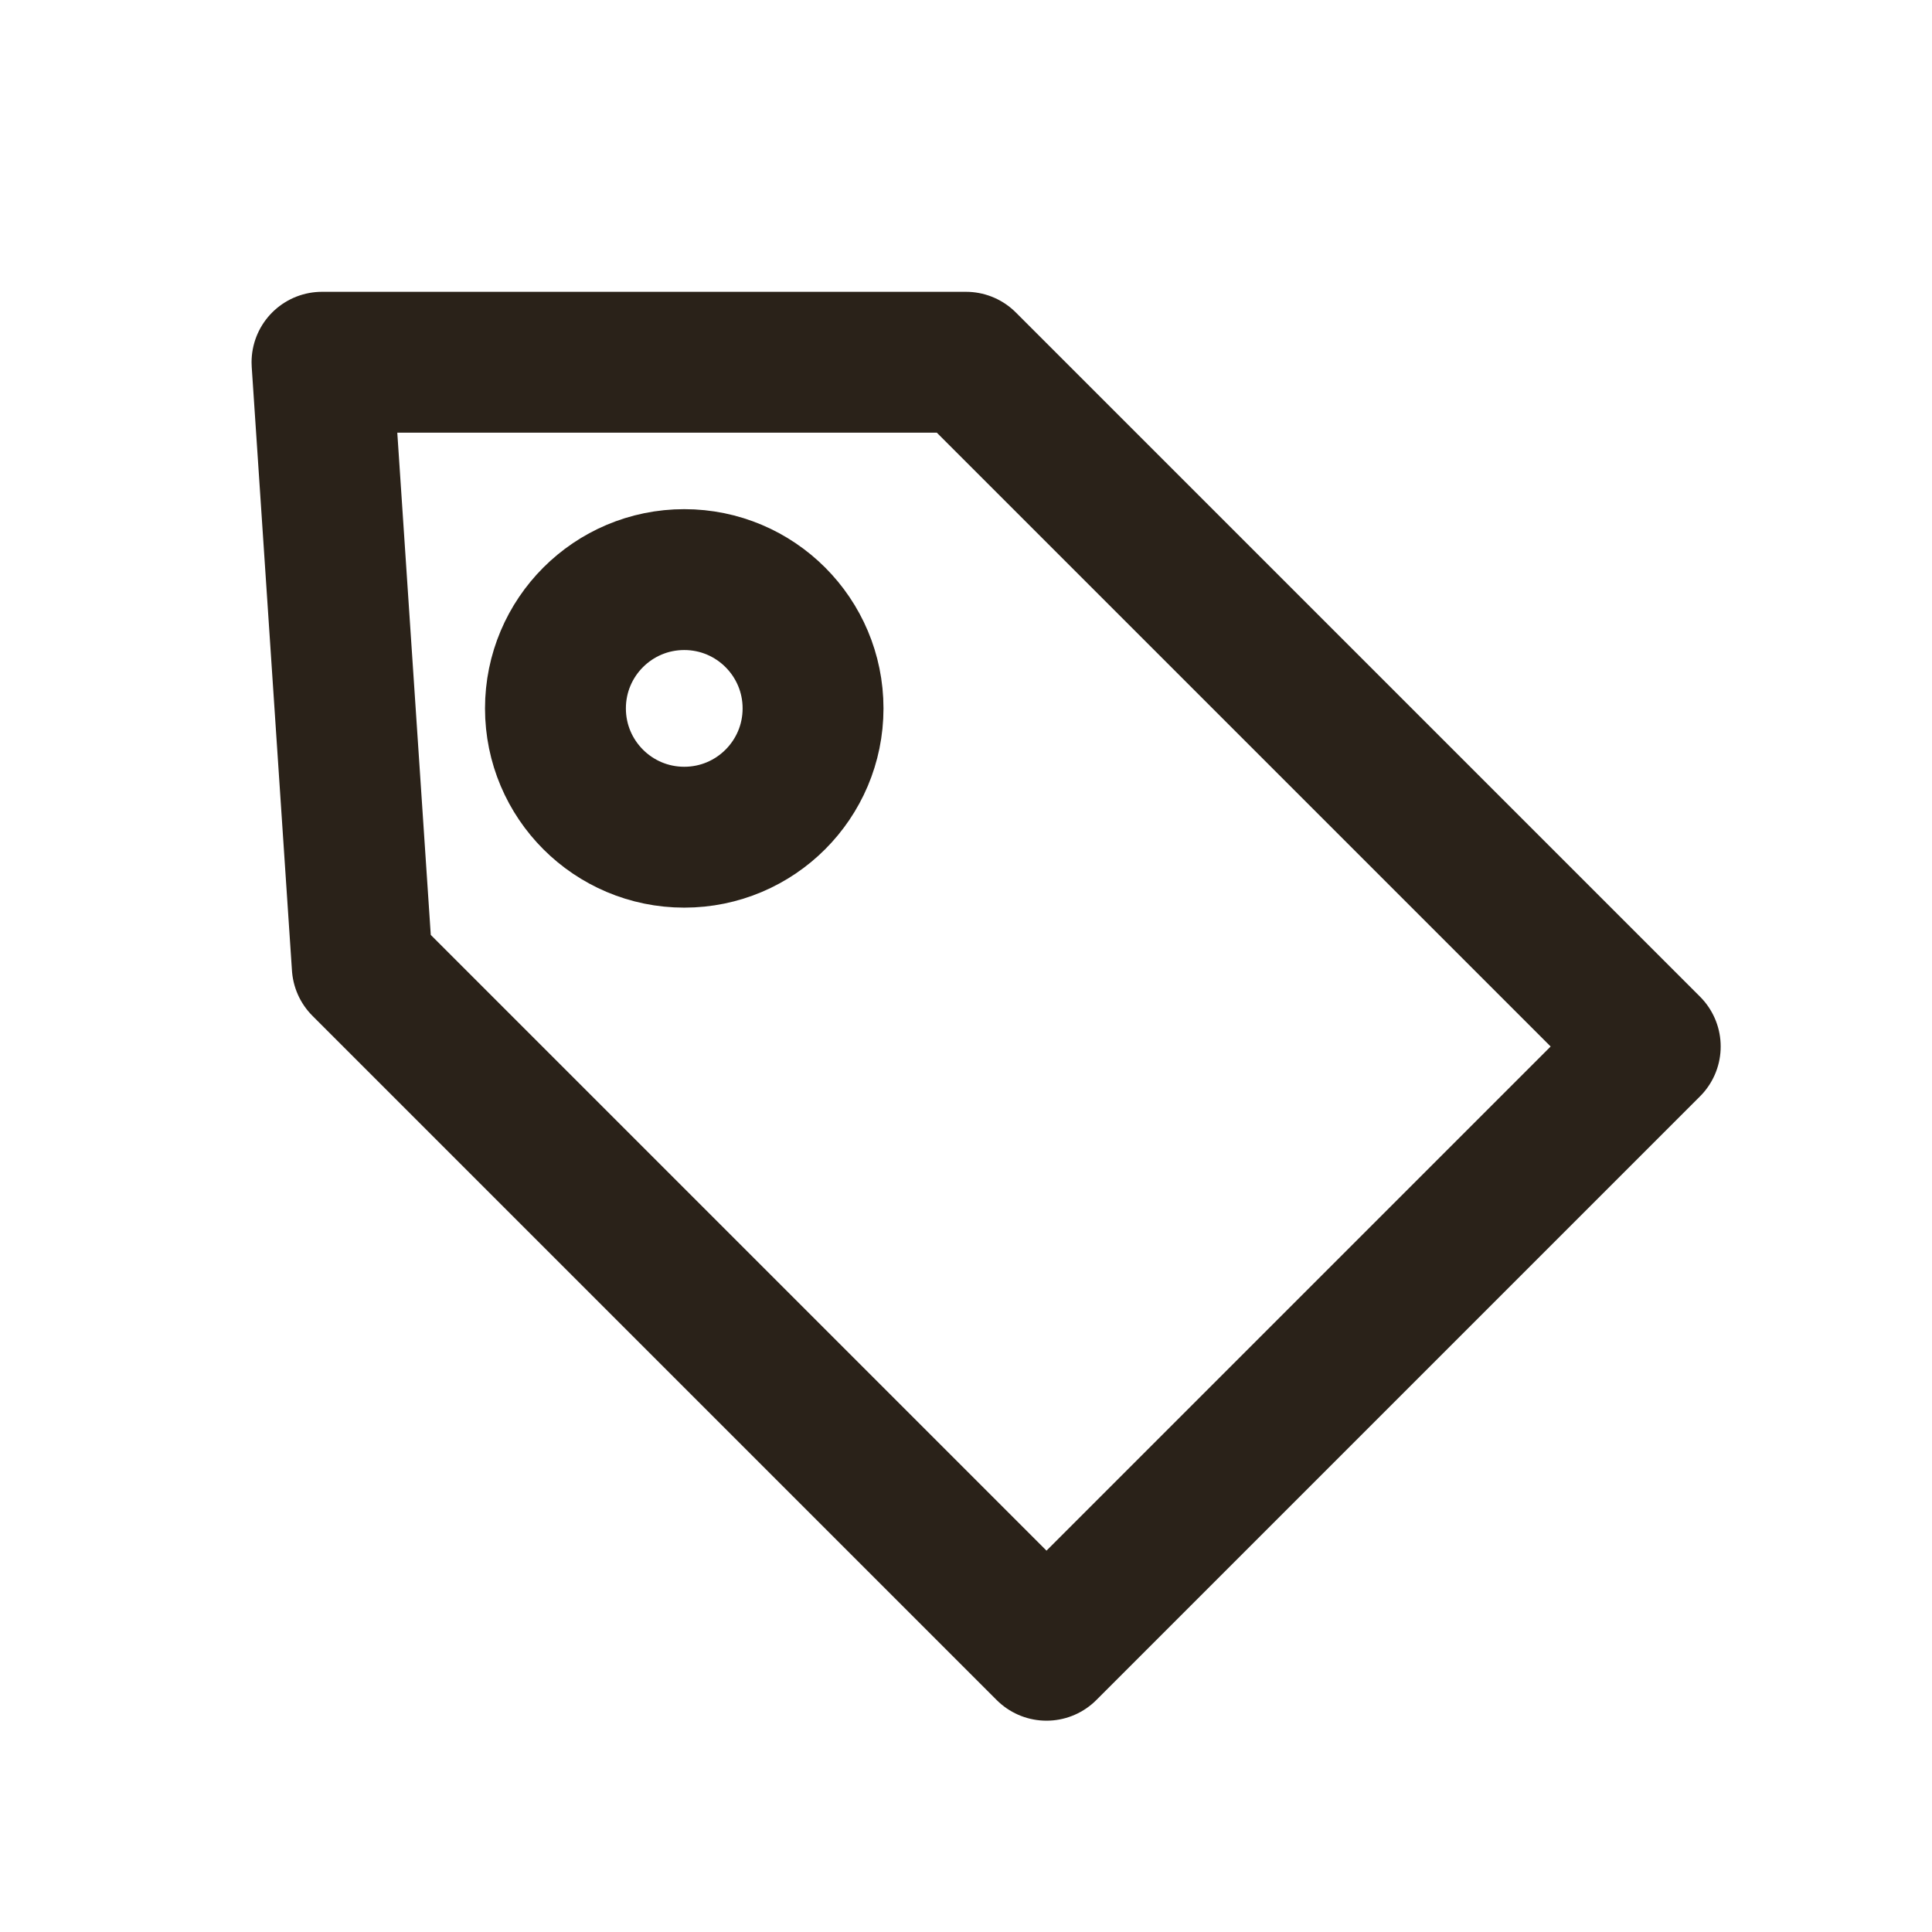
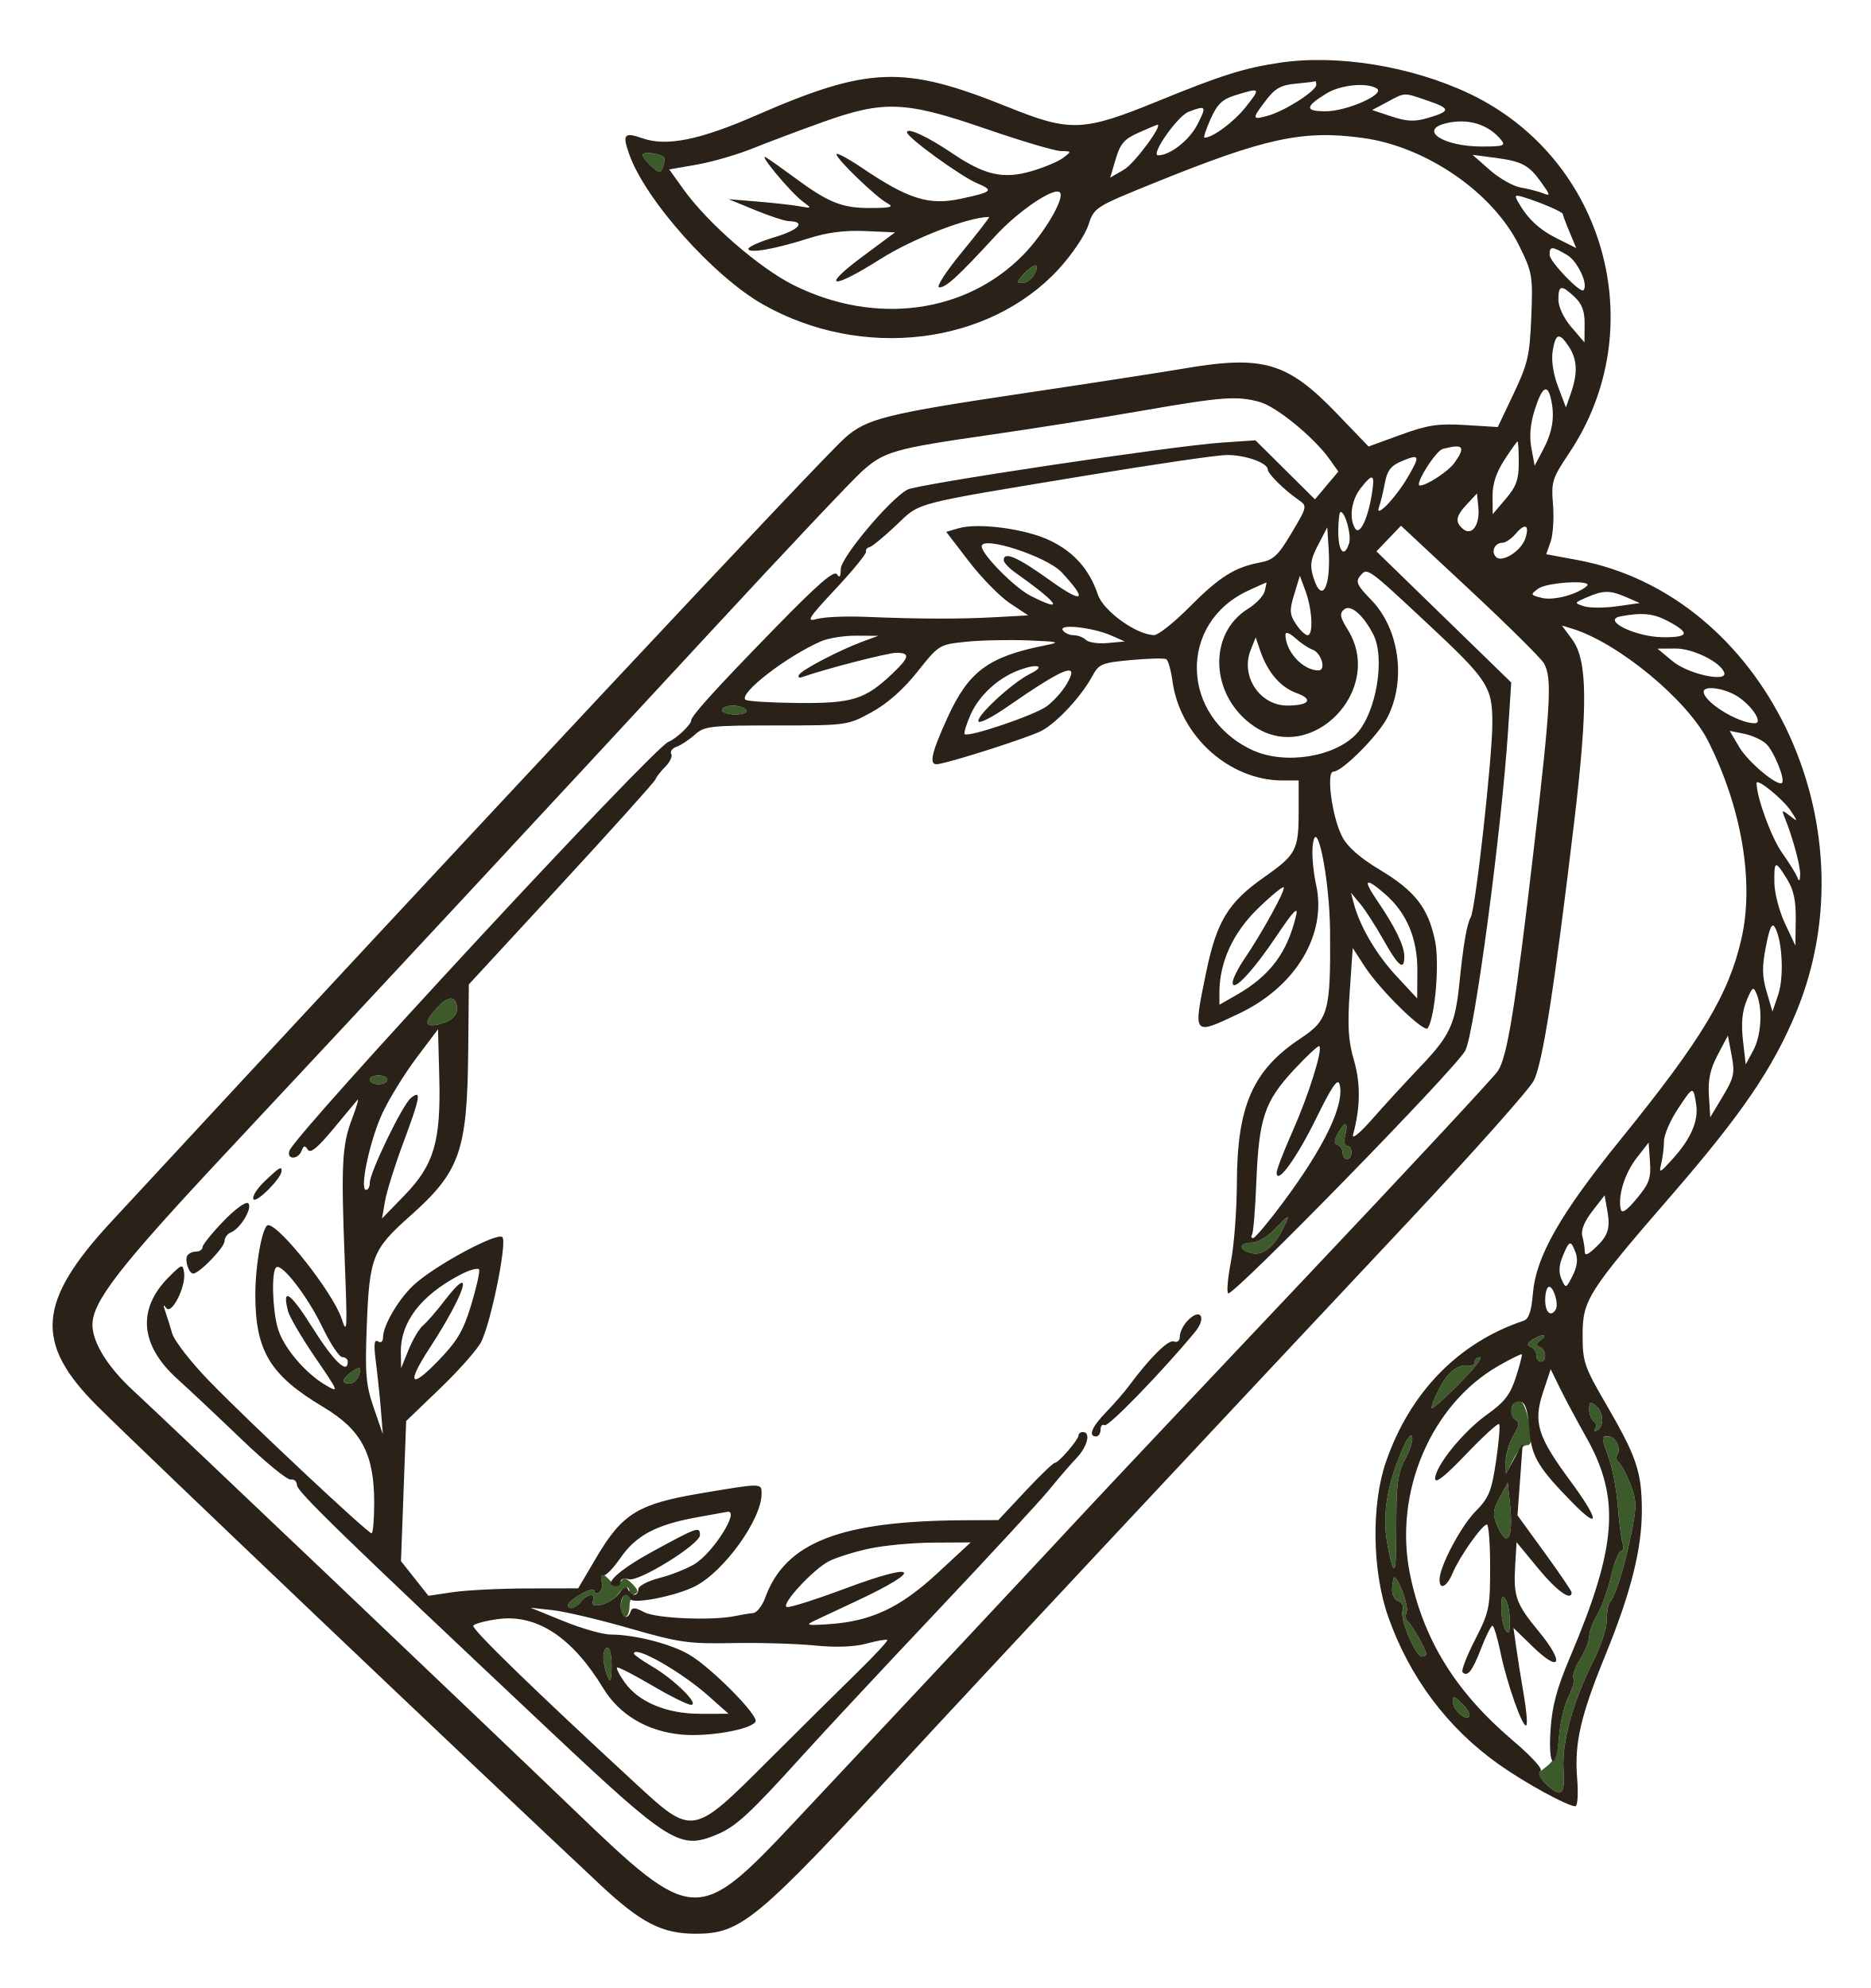
- <svg xmlns="http://www.w3.org/2000/svg" viewBox="0 0 24 24" width="24" height="24" fill="none" stroke="#2a2219" stroke-width="1.75" stroke-linecap="round" stroke-linejoin="round">
-   <path d="M4 4.5h8l8.5 8.5-7.5 7.5L4.5 12z" />
-   <circle cx="8.5" cy="8.8" r="1.6" />
+ <svg xmlns="http://www.w3.org/2000/svg" viewBox="0 0 425 449" width="48" height="51">
+   <path d="M 146 33.902 C 146 34.336, 146.891 35.496, 147.979 36.481 C 149.812 38.140, 150.006 38.148, 150.603 36.593 C 150.957 35.669, 151.027 34.694, 150.759 34.426 C 149.862 33.529, 146 33.104, 146 33.902 M 232.500 61 C 230.902 62.765, 230.880 63, 232.310 63 C 233.201 63, 234.411 62.100, 235 61 C 235.589 59.900, 235.674 59, 235.190 59 C 234.706 59, 233.495 59.900, 232.500 61 M 164 160 C 164 160.550, 165.377 161, 167.059 161 C 168.844 161, 169.861 160.583, 169.500 160 C 169.160 159.450, 167.784 159, 166.441 159 C 165.098 159, 164 159.450, 164 160 M 99.250 227.648 C 96.220 230.911, 96.391 232.187, 99.750 231.365 C 102.811 230.616, 104.122 229.212, 103.749 227.083 C 103.352 224.824, 101.678 225.035, 99.250 227.648 M 84 244 C 84 244.550, 84.900 245, 86 245 C 87.100 245, 88 244.550, 88 244 C 88 243.450, 87.100 243, 86 243 C 84.900 243, 84 243.450, 84 244 M 303.892 256.202 C 303.014 257.843, 303.005 258.502, 303.857 258.786 C 304.485 258.995, 305 259.804, 305 260.583 C 305 261.363, 305.450 262, 306 262 C 306.550 262, 307 261.325, 307 260.500 C 307 259.675, 306.541 259, 305.981 259 C 305.393 259, 305.228 257.942, 305.589 256.500 C 306.365 253.410, 305.470 253.253, 303.892 256.202 M 289.500 278 C 287.919 279.650, 285.585 281, 284.313 281 C 281.369 281, 281.302 282.584, 284.213 283.345 C 286.762 284.012, 289.327 282.055, 291.431 277.838 C 293.203 274.287, 293.045 274.300, 289.500 278 M 348 303.091 C 346.871 303.890, 346.809 304.278, 347.750 304.659 C 348.438 304.938, 349 305.804, 349 306.583 C 349 307.363, 349.450 308, 350 308 C 351.439 308, 351.234 305.262, 349.750 304.659 C 348.809 304.278, 348.871 303.890, 350 303.091 C 350.825 302.508, 351.050 302.031, 350.500 302.031 C 349.950 302.031, 348.825 302.508, 348 303.091 M 335 308.044 C 335 308.618, 334.438 308.997, 333.750 308.886 C 331.250 308.483, 328.872 310.331, 326.888 314.220 C 325.773 316.406, 325.030 318.363, 325.237 318.571 C 325.445 318.778, 328.275 316.259, 331.526 312.974 C 334.777 309.688, 336.889 307, 336.219 307 C 335.548 307, 335 307.470, 335 308.044 M 79.748 310.442 C 77.642 311.982, 77.500 313, 79.393 313 C 80.159 313, 81.070 312.261, 81.417 311.357 C 82.264 309.149, 81.837 308.915, 79.748 310.442 M 343.323 318.601 C 342.985 319.481, 343.332 320.587, 344.095 321.059 C 345.254 321.775, 345.196 322.398, 343.741 324.862 C 342.783 326.483, 342.029 329.089, 342.064 330.654 L 342.128 333.500 343.745 330.250 C 344.635 328.462, 345.996 327, 346.769 327 C 347.868 327, 348.022 326.069, 347.473 322.750 C 346.471 316.694, 344.724 314.949, 343.323 318.601 M 361 318.819 C 361 319.953, 361.457 321.165, 362.016 321.510 C 362.575 321.856, 362.731 322.627, 362.362 323.224 C 361.961 323.871, 362.156 324.021, 362.845 323.595 C 364.472 322.590, 364.280 319.477, 362.500 318 C 361.249 316.962, 361 317.098, 361 318.819 M 318.732 327.544 C 315.256 335.367, 314.008 342.404, 315.007 348.543 C 315.520 351.694, 316.178 354.511, 316.470 354.803 C 317.061 355.394, 317.131 354.167, 317.196 342.066 C 317.230 335.650, 317.702 332.811, 319.170 330.197 C 320.232 328.307, 320.963 326.047, 320.795 325.174 C 320.614 324.232, 319.776 325.195, 318.732 327.544 M 364 325.374 C 364 325.580, 364.673 327.656, 365.495 329.987 C 366.318 332.318, 367.219 337.200, 367.499 340.835 C 367.778 344.470, 368.260 348.244, 368.571 349.222 C 368.881 350.200, 368.726 351, 368.227 351 C 367.728 351, 366.709 353.587, 365.963 356.750 C 365.217 359.913, 363.797 363.850, 362.807 365.500 C 361.817 367.150, 361.006 369.347, 361.004 370.382 C 361.002 371.417, 360.068 373.771, 358.930 375.614 C 357.791 377.456, 357.109 379.367, 357.414 379.860 C 357.718 380.354, 357.216 382.264, 356.297 384.106 C 355.379 385.947, 354.429 389.839, 354.187 392.754 C 353.848 396.849, 353.200 398.484, 351.335 399.951 L 348.922 401.849 351.149 403.925 C 354.709 407.241, 355.534 406.543, 355.159 400.530 C 354.773 394.333, 357.372 385.018, 362.078 375.735 C 363.685 372.565, 365 368.477, 365 366.652 C 365 364.827, 365.308 363.025, 365.685 362.648 C 366.916 361.418, 369.039 354.648, 370.520 347.235 C 371.835 340.656, 371.815 339.571, 370.305 335.735 C 369.388 333.406, 368.212 331.213, 367.691 330.862 C 367.170 330.511, 367.028 329.764, 367.375 329.202 C 368.295 327.714, 367.015 325, 365.393 325 C 364.627 325, 364 325.168, 364 325.374 M 340.665 338.853 C 339.132 341.672, 339.033 342.666, 340.043 345.103 C 342.329 350.623, 343.840 348.285, 343.017 340.500 L 342.488 335.500 340.665 338.853 M 136.681 357.887 C 136.952 358.925, 136.685 360.077, 136.087 360.446 C 135.489 360.816, 135 360.662, 135 360.106 C 135 359.549, 133.653 359.860, 132.006 360.797 C 130.360 361.733, 129.010 362.837, 129.006 363.250 C 128.996 364.510, 130.683 364.087, 132 362.500 C 133.547 360.636, 135.395 360.529, 134.698 362.344 C 133.869 364.504, 138.822 363.092, 140.506 360.688 C 141.302 359.551, 142.302 358.993, 142.727 359.447 C 143.152 359.902, 142.938 360.475, 142.250 360.720 C 140.771 361.248, 140.546 366, 142 366 C 142.550 366, 143 364.913, 143 363.583 C 143 362.254, 143.558 360.981, 144.241 360.753 C 145.122 360.459, 144.950 359.807, 143.650 358.507 C 142.190 357.047, 141.652 356.944, 141 358 C 140.340 359.067, 139.859 359.002, 138.519 357.662 C 136.389 355.532, 136.075 355.570, 136.681 357.887 M 316.238 359.400 C 316.121 360.809, 316.694 362.052, 317.623 362.409 C 318.560 362.768, 318.963 363.654, 318.609 364.576 C 317.918 366.377, 321.571 375, 323.025 375 C 323.561 375, 324 374.732, 324 374.404 C 324 373.503, 320.611 367.582, 319.716 366.920 C 319.285 366.601, 319.205 365.629, 319.538 364.760 C 320.028 363.485, 317.650 357, 316.692 357 C 316.552 357, 316.347 358.080, 316.238 359.400 M 341.031 364 C 341.031 365.925, 341.467 368.175, 342 369 C 342.727 370.125, 342.969 369.625, 342.969 367 C 342.969 365.075, 342.533 362.825, 342 362 C 341.273 360.875, 341.031 361.375, 341.031 364 M 137.070 375.250 C 137.109 376.488, 137.527 378.400, 138 379.500 C 138.666 381.049, 138.875 380.542, 138.930 377.250 C 138.968 374.913, 138.550 373, 138 373 C 137.450 373, 137.032 374.012, 137.070 375.250 M 330 385.155 C 330 387.033, 332.746 389.588, 333.719 388.615 C 334.087 388.246, 333.401 386.957, 332.194 385.750 C 330.431 383.986, 330 383.870, 330 385.155" fill="#3d5a2a" fill-rule="evenodd" />
+   <path d="M 290.500 12.993 C 282.493 14.211, 277.349 15.838, 263.092 21.664 C 246.024 28.638, 243.148 28.752, 228.931 23.020 C 205.271 13.481, 197.378 13.752, 171.607 24.989 C 158.878 30.538, 151.404 32.034, 145.931 30.126 C 141.765 28.673, 141.321 29.214, 142.934 33.775 C 146.603 44.142, 162.051 61.480, 173.309 67.864 C 195.704 80.565, 224.451 77.162, 240.413 59.921 C 243.395 56.699, 246.417 52.250, 247.183 49.950 C 248.562 45.813, 248.620 45.775, 262.034 40.334 C 287.463 30.019, 295.974 28.182, 309.631 30.063 C 324.036 32.046, 339.159 42.484, 345.094 54.539 C 348.093 60.630, 348.218 61.368, 347.842 70.722 C 347.491 79.470, 347.061 81.339, 343.841 88.119 L 340.234 95.715 332.867 95.264 C 326.665 94.884, 324.343 95.234, 318.189 97.475 L 310.877 100.137 303.635 92.608 C 292.434 80.961, 286.909 79.345, 268.881 82.438 C 264.271 83.229, 248.125 85.720, 233 87.973 C 201.169 92.716, 196.799 93.807, 191.877 98.238 C 186.110 103.431, 108.148 186.723, 25.194 276.315 C 8.422 294.431, 7.749 303.839, 22.199 318.195 C 33.058 328.983, 106.703 399.071, 136.362 426.845 C 145.591 435.487, 150.399 437.956, 158 437.956 C 168.368 437.956, 171.788 435.109, 206.152 397.867 C 221.499 381.234, 269.859 329.508, 319.917 276.182 C 334.538 260.607, 347.350 246.218, 348.390 244.206 C 350.407 240.302, 353.074 223.257, 357.571 185.546 C 360.733 159.027, 360.627 148.690, 357.146 143.983 L 354.792 140.799 357.146 141.521 C 367.569 144.716, 383.297 157.709, 387.988 167 C 395.635 182.146, 398.505 199.087, 395.593 211.891 C 392.702 224.603, 386.601 234.748, 368.183 257.472 C 354.356 274.533, 348.904 284.111, 348.202 292.577 C 347.873 296.548, 347.271 298.320, 346.119 298.706 C 331.289 303.676, 320.279 314.967, 314.816 330.810 C 311.489 340.461, 311.696 355.513, 315.299 365.835 C 320.096 379.580, 328.775 391.197, 340.406 399.441 C 346.439 403.718, 356.080 409, 357.852 409 C 358.367 409, 358.545 406.198, 358.257 402.616 C 357.616 394.633, 359.033 388.478, 364.705 374.596 C 370.498 360.420, 373.010 350.367, 372.956 341.590 C 372.903 332.970, 371.759 329.600, 364.858 317.722 C 359.876 309.147, 359.500 308.044, 359.500 302 C 359.500 293.996, 360.640 292.205, 379.854 270.018 C 395.650 251.777, 402.720 241.401, 407.979 228.738 C 425.820 185.778, 400.681 133.754, 358.293 125.915 L 351.240 124.610 352.239 121.745 C 352.788 120.169, 353.031 116.384, 352.778 113.335 C 352.348 108.153, 352.587 107.389, 356.437 101.645 C 375.390 73.372, 364.709 34.736, 333.878 20.037 C 320.690 13.749, 303.688 10.988, 290.500 12.993 M 294.328 17.728 C 290.992 18.031, 289.639 18.785, 287.578 21.487 C 284.291 25.796, 284.335 26.051, 288.168 24.952 C 292.005 23.851, 299 19.353, 299 17.986 C 299 17.444, 298.887 17.079, 298.750 17.175 C 298.613 17.271, 296.622 17.520, 294.328 17.728 M 301.359 19.923 C 296.418 22.936, 296.346 24, 301.081 24 C 305.940 24, 314.758 20.099, 312.762 18.832 C 310.501 17.397, 304.572 17.964, 301.359 19.923 M 280.695 20.327 C 277.644 21.267, 276.513 22.343, 274.994 25.750 C 273.951 28.087, 273.323 30, 273.599 30 C 275.475 30, 280.290 26.421, 282.976 23.030 C 286.434 18.665, 286.362 18.580, 280.695 20.327 M 315.098 21.896 L 311.696 23.708 316.098 25.172 C 319.499 26.302, 321.334 26.392, 324.168 25.567 C 329.577 23.993, 329.609 23.395, 324.376 21.612 C 318.700 19.678, 319.295 19.660, 315.098 21.896 M 187 26.412 C 181.775 28.277, 174.594 30.976, 171.043 32.409 C 167.492 33.841, 161.759 35.506, 158.303 36.108 L 152.021 37.202 155.260 41.727 C 160.780 49.436, 172.591 59.689, 180.398 63.547 C 198.861 72.672, 219.441 69.920, 232.459 56.586 C 237.250 51.679, 241.963 43.629, 240.753 42.420 C 239.465 41.132, 231.374 46.588, 226.135 52.279 C 217.616 61.533, 214.927 64, 213.362 64 C 212.554 64, 214.785 60.527, 218.500 56 C 222.111 51.600, 224.897 48, 224.692 48 C 219.990 48, 207.345 52.898, 199.957 57.582 C 188.841 64.629, 186.213 64.206, 195.991 56.944 L 203.321 51.500 196.560 51.202 C 191.890 50.996, 187.896 51.512, 183.649 52.869 C 175.975 55.322, 170 56.357, 170 55.235 C 170 54.764, 172.697 53.571, 175.993 52.583 C 181.542 50.921, 183.170 49.070, 179.191 48.948 C 178.261 48.920, 174.800 47.787, 171.500 46.430 L 165.500 43.963 172 44.496 C 175.575 44.788, 179.850 45.265, 181.500 45.556 C 184.483 46.081, 184.487 46.075, 182.295 44.450 C 179.593 42.448, 171.946 33.241, 174.016 34.483 C 174.832 34.973, 177.750 37.037, 180.500 39.070 C 188.180 44.748, 191.308 46.003, 197.700 45.970 C 202.467 45.945, 203.144 45.744, 201.500 44.842 C 198.914 43.424, 190 34.826, 190 33.750 C 190 33.297, 192.588 34.674, 195.750 36.811 C 206.360 43.980, 211.015 45.432, 218.319 43.852 C 225.450 42.308, 225.801 41.978, 222.013 40.374 C 218.219 38.767, 206.065 29.950, 206.025 28.775 C 205.983 27.568, 210.704 29.747, 216.256 33.498 C 223.690 38.521, 227.871 39.470, 234.308 37.598 C 237.164 36.768, 240.400 35.408, 241.500 34.576 C 243.457 33.096, 243.447 33.063, 240.996 33.032 C 239.618 33.014, 231.970 30.750, 224 28 C 205.671 21.676, 200.845 21.469, 187 26.412 M 270 24.113 C 267.464 25.082, 261.230 34, 263.088 34 C 265.801 34, 270.191 30.546, 272.011 26.979 C 274.149 22.788, 274.005 22.583, 270 24.113 M 328.500 26.713 C 322.124 28.247, 327.855 32, 336.573 32 C 341.607 32, 342.099 31.824, 340.945 30.434 C 338.020 26.910, 333.411 25.532, 328.500 26.713 M 258.596 28.872 C 255.402 30.283, 254.465 31.367, 253.441 34.835 L 252.189 39.074 255.345 37.236 C 257.748 35.836, 264.475 26.698, 262.825 27.074 C 262.646 27.115, 260.743 27.924, 258.596 28.872 M 146 33.902 C 146 34.336, 146.891 35.496, 147.979 36.481 C 149.812 38.140, 150.006 38.148, 150.603 36.593 C 150.957 35.669, 151.027 34.694, 150.759 34.426 C 149.862 33.529, 146 33.104, 146 33.902 M 338.426 37.341 C 340.585 39.241, 343.735 41.028, 345.426 41.313 C 347.117 41.597, 349.377 42.176, 350.449 42.598 C 352.250 43.308, 352.226 43.126, 350.129 40.181 C 347.281 36.181, 345.730 35.359, 339.500 34.542 L 334.500 33.887 338.426 37.341 M 344.886 44.655 C 347.080 48.484, 349.634 50.860, 353.778 52.931 L 358.056 55.069 356.528 51.412 C 355.688 49.401, 355 47.563, 355 47.327 C 355 46.861, 349.910 44.671, 346.164 43.525 C 344.105 42.895, 343.954 43.029, 344.886 44.655 M 352 56.615 C 352 58.111, 358.956 65.377, 359.687 64.646 C 360.881 63.452, 358.401 58.077, 356.003 56.661 C 352.507 54.596, 352 54.590, 352 56.615 M 232.500 61 C 230.902 62.765, 230.880 63, 232.310 63 C 233.201 63, 234.411 62.100, 235 61 C 235.589 59.900, 235.674 59, 235.190 59 C 234.706 59, 233.495 59.900, 232.500 61 M 354 66.788 C 354 68.430, 355.216 70.998, 356.959 73.038 L 359.919 76.500 359.959 72.424 C 359.989 69.423, 359.390 67.776, 357.686 66.174 C 354.650 63.322, 354 63.431, 354 66.788 M 352.704 78.438 C 352.358 80.569, 352.823 83.659, 353.929 86.571 L 355.711 91.267 356.856 87.984 C 358.429 83.472, 358.290 80.372, 356.385 77.465 C 354.205 74.138, 353.365 74.360, 352.704 78.438 M 348.642 91.750 C 347.624 94.936, 347.367 97.817, 347.864 100.500 L 348.604 104.500 350.462 101 C 352.617 96.942, 353.190 93.618, 352.402 89.750 C 351.581 85.726, 350.361 86.375, 348.642 91.750 M 259 92.086 C 249.925 93.667, 234.625 96.091, 225 97.473 C 203.084 100.620, 200.823 101.265, 195.775 105.809 C 193.520 107.839, 178.360 123.897, 162.087 141.493 C 125.602 180.944, 84.654 224.976, 51.589 260.313 C 27.175 286.405, 21 294.347, 21 299.654 C 21 303.621, 24.465 309.231, 30.155 314.476 C 36.922 320.713, 110.553 390.756, 130.494 409.924 C 157.488 435.872, 158.518 435.923, 180.621 412.396 C 203.846 387.676, 236.268 353.043, 245.500 343.093 C 250.450 337.758, 273.439 313.375, 296.587 288.909 C 319.735 264.443, 339.394 243.318, 340.274 241.963 C 342.413 238.668, 344.233 227.369, 348.459 191.162 C 352.275 158.465, 352.589 152.648, 350.715 149.388 C 350.047 148.227, 342.467 140.720, 333.872 132.706 L 318.244 118.136 315.455 121.047 L 312.667 123.957 327.979 138.850 L 343.290 153.742 342.574 164.621 C 341.064 187.572, 334.957 233.271, 332.856 237.349 C 330.814 241.312, 280.133 293.200, 278.992 292.495 C 278.612 292.260, 278.892 289.015, 279.614 285.284 C 280.336 281.553, 280.943 273.519, 280.963 267.432 C 281.022 249.879, 284.581 241.791, 295.412 234.602 C 301.759 230.390, 302.284 228.483, 302.135 210.226 C 302.035 198.121, 298.965 183.223, 298.172 191 C 297.976 192.925, 298.331 196.824, 298.960 199.665 C 301.469 210.979, 294.343 222.858, 281.373 228.986 C 270.912 233.929, 271.007 234.048, 273.974 219.629 C 276.359 208.034, 278.985 203.703, 287.067 198.034 C 294.442 192.861, 295 191.808, 295 183.066 L 295 176 291.366 176 C 279.249 176, 268.047 165.917, 266.342 153.476 C 266 150.984, 265.366 148.726, 264.934 148.459 C 264.501 148.191, 260.902 148.274, 256.937 148.642 C 250.240 149.265, 249.613 149.526, 248.114 152.321 C 245.681 156.857, 240.033 162.931, 236.575 164.728 C 233.658 166.245, 216.197 171.847, 213 172.291 C 210.935 172.579, 211.497 169.916, 215.233 161.720 C 220.042 151.172, 224.541 147.852, 237.500 145.291 C 241.040 144.591, 240.580 144.463, 233.500 144.182 C 229.100 144.007, 222.755 144.148, 219.400 144.496 C 213.361 145.121, 213.251 145.189, 208.384 151.314 C 205.176 155.350, 201.562 158.543, 197.984 160.500 C 192.530 163.483, 192.411 163.500, 176.334 163.500 C 161.316 163.500, 160.002 163.649, 157.834 165.601 C 156.550 166.757, 154.684 167.991, 153.687 168.344 C 152.689 168.697, 152.143 169.423, 152.473 169.956 C 152.803 170.490, 152.213 171.787, 151.161 172.839 C 150.110 173.890, 149.081 175.210, 148.875 175.773 C 148.669 176.336, 139.050 187.039, 127.500 199.558 L 106.500 222.319 106.362 237.157 C 106.147 260.224, 104.537 264.816, 93.107 274.975 C 84.581 282.553, 83.907 284.273, 83.311 300 C 82.900 310.829, 83.113 313.302, 84.904 318.500 L 86.971 324.500 86.526 319 C 86.281 315.975, 85.767 311.067, 85.383 308.093 C 84.868 304.108, 84.989 302.875, 85.842 303.402 C 86.535 303.831, 87 303.476, 87 302.519 C 87 299.708, 90.773 293.407, 94.320 290.292 C 99.424 285.811, 112.977 278.577, 114.122 279.722 C 115.237 280.837, 111.601 298.838, 109.320 303.500 C 108.512 305.150, 104.345 309.875, 100.058 314 L 92.265 321.500 91.676 337.411 L 91.087 353.322 94.203 357.256 L 97.319 361.191 102.910 360.366 C 105.984 359.913, 113.638 359.532, 119.919 359.521 L 131.338 359.500 135.445 352.529 C 141.329 342.542, 144.919 340.325, 159.077 337.938 C 173.187 335.558, 173 335.557, 173 338.033 C 173 343.808, 164.528 355.614, 157.950 359.006 C 153.607 361.245, 143.636 363.209, 143.167 361.917 C 142.477 360.019, 141 361.098, 141 363.500 C 141 366.095, 142.519 366.937, 143.253 364.750 C 143.580 363.775, 144.261 363.813, 146.350 364.926 C 149.022 366.350, 161.837 366.884, 167 365.786 C 168.375 365.494, 170.197 365.198, 171.049 365.128 C 171.901 365.057, 173.138 363.506, 173.798 361.681 C 178.374 349.028, 190.862 344.168, 219.135 344.036 L 226.771 344 232.851 337.500 C 236.195 333.925, 239.232 331, 239.599 331 C 240.455 331, 244.997 325.742, 244.999 324.750 C 244.999 324.337, 245.450 324, 246 324 C 247.845 324, 247.024 327.308, 244.532 329.917 C 243.175 331.338, 240.425 334.525, 238.421 337 C 236.417 339.475, 224.999 351.850, 213.048 364.500 C 201.097 377.150, 187.246 392, 182.270 397.500 C 170.215 410.823, 167.187 413.612, 162.782 415.449 C 154.442 418.928, 152.150 417.502, 124.913 391.872 C 77.681 347.427, 67.498 337.536, 67.453 336.057 C 67.428 335.201, 66.801 334.634, 66.061 334.797 C 65.321 334.961, 60.354 330.911, 55.023 325.797 C 49.692 320.684, 43.041 314.428, 40.243 311.895 C 31.796 304.249, 31.115 296.049, 38.328 288.817 C 41.332 285.805, 41.517 285.750, 41.815 287.781 C 42.280 290.950, 38.970 297.510, 37.758 295.821 C 37.099 294.902, 37.025 295.108, 37.514 296.500 C 37.901 297.600, 38.620 299.893, 39.113 301.596 C 39.610 303.313, 43.461 308.238, 47.755 312.648 C 56.786 321.924, 83.542 347, 84.408 347 C 84.734 347, 85 343.863, 85 340.029 C 85 328.940, 82.078 323.466, 73.393 318.288 C 61.342 311.102, 58 305.572, 58 292.817 C 58 285.907, 59.637 277, 60.906 277 C 63.557 277, 75.707 292.452, 77.592 298.222 C 78.857 302.092, 78.927 300.878, 78.326 285.500 C 77.453 263.152, 77.669 258.892, 79.989 252.786 C 81.060 249.969, 81.591 248.078, 81.170 248.582 C 80.750 249.087, 78.225 252.122, 75.560 255.327 C 72.094 259.494, 70.485 260.784, 69.911 259.855 C 69.278 258.832, 68.981 258.886, 68.511 260.111 C 67.714 262.189, 65.014 262.162, 65.757 260.083 C 67.170 256.131, 148.338 168.575, 151.831 167.234 C 153.536 166.580, 157 163.328, 157 162.382 C 157 161.338, 162.673 155.088, 176.259 141.161 C 185.805 131.375, 189.498 128.179, 190.121 129.161 C 190.715 130.099, 190.974 129.740, 190.985 127.961 C 191 125.352, 202.173 112.048, 206.122 109.935 C 208.456 108.686, 266.300 100.022, 277.340 99.268 L 285.180 98.733 291.939 105.440 L 298.698 112.147 301.357 108.988 L 304.015 105.829 302.001 103.002 C 298.484 98.062, 289.969 91.086, 286.169 90.030 C 280.975 88.588, 277.628 88.841, 259 92.086 M 341.723 103.200 C 339.864 106.067, 339.013 108.686, 339.041 111.450 L 339.081 115.500 342.041 112.038 C 344.426 109.248, 345 107.646, 345 103.788 C 345 101.154, 344.876 99, 344.723 99 C 344.571 99, 343.221 100.890, 341.723 103.200 M 327.731 100.693 C 326.127 101.111, 321.187 109, 322.529 109 C 324.125 109, 329.070 105.739, 330.439 103.783 C 332.993 100.137, 332.412 99.473, 327.731 100.693 M 247.500 106.611 C 206.393 113.408, 209.252 112.662, 203.500 118.095 C 200.750 120.692, 198.050 122.903, 197.500 123.009 C 196.950 123.114, 196.601 123.571, 196.725 124.025 C 196.849 124.479, 193.743 128.285, 189.823 132.483 C 183.522 139.230, 183.032 140.021, 185.598 139.307 C 187.194 138.863, 192.100 138.647, 196.500 138.826 C 209.004 139.335, 217.857 139.361, 226.031 138.913 L 233.562 138.500 229.424 135.751 C 227.149 134.239, 222.959 129.970, 220.113 126.264 L 214.940 119.526 217.720 118.715 C 222.244 117.394, 233.037 118.839, 238.541 121.503 C 244.012 124.150, 247.431 128.024, 249.404 133.807 C 250.678 137.543, 258.165 142.921, 262.169 142.977 C 263.087 142.989, 266.687 140.131, 270.169 136.624 C 276.961 129.784, 280.469 127.565, 286.190 126.492 C 289.290 125.911, 290.328 124.941, 293.408 119.752 C 296.966 113.758, 296.983 113.676, 294.963 112.262 C 291.656 109.945, 288.001 106.340, 287.992 105.385 C 287.979 103.835, 282.742 101.997, 278.551 102.073 C 276.323 102.114, 262.350 104.156, 247.500 106.611 M 318.381 103.481 C 315.954 104.502, 315.108 105.610, 314.572 108.468 C 314.193 110.489, 313.608 112.898, 313.272 113.821 C 312.177 116.831, 316.955 111.932, 319.725 107.206 C 322.686 102.153, 322.535 101.734, 318.381 103.481 M 309.073 109.635 C 306.953 112.330, 306.392 116.494, 307.842 118.778 C 308.872 120.402, 310.725 116.574, 311.621 110.967 C 312.366 106.310, 311.886 106.059, 309.073 109.635 M 333.250 113.221 C 330.654 115.999, 330.452 117.300, 332.367 118.890 C 334.358 120.542, 336.214 117.897, 335.818 113.972 L 335.500 110.813 333.250 113.221 M 304 119.500 C 304 124.066, 305.376 125.540, 306.458 122.132 C 307.032 120.324, 305.589 115, 304.525 115 C 304.236 115, 304 117.025, 304 119.500 M 344.349 119.905 C 343.363 121.057, 342.007 122, 341.337 122 C 339.544 122, 338.611 124.011, 339.836 125.236 C 341.233 126.633, 345.602 123.830, 346.515 120.951 C 347.467 117.953, 346.444 117.459, 344.349 119.905 M 299.414 122.500 C 297.718 125.752, 297.511 127.108, 298.309 129.750 C 300.224 136.098, 302.369 132.231, 301.812 123.434 L 301.500 118.500 299.414 122.500 M 223 122.820 C 223 124.636, 230.458 132.193, 234.068 134.034 C 242.085 138.125, 240.544 135.800, 230.534 128.703 C 229.140 127.715, 228 126.478, 228 125.953 C 228 123.884, 231.123 125.239, 238.414 130.470 C 246.104 135.987, 247.259 135.255, 241.167 128.725 C 237.790 125.105, 223 120.298, 223 122.820 M 308.954 129.556 C 307.883 130.846, 308.281 131.704, 311.467 134.966 C 317.866 141.519, 319.485 153.209, 315.166 161.675 C 313.073 165.776, 304.879 174, 302.885 174 C 301.211 174, 302.582 184.278, 304.843 188.685 C 306.076 191.088, 308.836 193.523, 313.538 196.353 C 321.464 201.125, 324.435 204.960, 325.984 212.421 C 327.023 217.426, 326.015 229.548, 324.334 232.268 C 323.577 233.493, 313.498 223.641, 310.020 218.277 L 307.282 214.053 306.599 223.977 C 306.061 231.782, 306.266 235.106, 307.557 239.547 C 309.099 244.853, 309.032 250.248, 307.347 256.500 C 307.047 257.613, 308.947 256.060, 311.629 253 C 314.281 249.975, 319.288 244.525, 322.755 240.889 C 329.356 233.967, 330.561 231.383, 331.505 222.126 C 332.422 213.128, 333.186 208.687, 334.100 207.038 C 335.193 205.068, 339 170.753, 339 162.879 C 339 154.740, 337.957 153.142, 324.349 140.438 C 310.467 127.478, 310.600 127.572, 308.954 129.556 M 293.993 133.705 C 292.877 137.365, 292.927 138.239, 294.378 140.455 C 295.296 141.855, 296.486 143, 297.023 143 C 298.378 143, 298.111 137.216, 296.562 133 L 295.275 129.500 293.993 133.705 M 283.500 132.896 C 267.544 140.283, 268.130 161.505, 284.500 169.100 C 291.860 172.515, 303.371 170.668, 308.237 165.291 C 312.663 160.400, 314.689 148.130, 311.946 142.818 C 309.655 138.378, 306.797 135.924, 305.334 137.138 C 304.230 138.054, 304.380 138.880, 306.184 141.799 C 314.583 155.388, 297.970 172.520, 284.922 163.726 C 274.952 157.008, 274.190 142.754, 283.493 137.004 C 285.297 135.890, 287.007 134.082, 287.293 132.989 C 287.579 131.895, 287.742 131.010, 287.656 131.022 C 287.570 131.034, 285.700 131.877, 283.500 132.896 M 349.442 132.419 C 347.577 133.782, 347.609 133.864, 350.271 134.532 C 352.883 135.187, 358.276 133.761, 360.450 131.840 C 362.108 130.374, 351.474 130.933, 349.442 132.419 M 360.500 134.384 C 357.546 135.658, 357.535 135.689, 359.808 136.425 C 361.078 136.836, 364.453 136.840, 367.308 136.435 L 372.500 135.699 369.500 134.395 C 365.745 132.762, 364.265 132.760, 360.500 134.384 M 368.126 138.722 C 363.690 139.562, 371.512 143.414, 377.749 143.461 C 383.657 143.505, 383.983 142.533, 378.962 139.840 C 375.634 138.055, 373.053 137.789, 368.126 138.722 M 241.409 141.853 C 241.799 142.484, 242.901 143, 243.859 143 C 244.817 143, 246.081 143.481, 246.668 144.068 C 247.256 144.656, 249.483 144.976, 251.618 144.781 L 255.500 144.425 252.500 143.099 C 248.285 141.237, 240.487 140.361, 241.409 141.853 M 292 142.875 C 292 146.694, 295.969 151, 299.488 151 C 301.333 151, 300.166 146.986, 298.111 146.266 C 297.225 145.956, 295.488 144.791, 294.250 143.677 C 292.912 142.472, 292 142.147, 292 142.875 M 186.500 144.388 C 178.674 147.806, 167.839 156.172, 169.320 157.653 C 169.672 158.006, 175.032 158.340, 181.230 158.397 C 193.646 158.510, 196.503 157.620, 202.750 151.692 C 206.623 148.017, 206.809 147, 203.612 147 C 201.667 147, 187.484 150.655, 182.198 152.518 C 181.482 152.771, 181.176 152.524, 181.519 151.970 C 182.237 150.807, 190.795 146.349, 195.971 144.442 L 199.500 143.141 194.500 143.110 C 191.750 143.092, 188.150 143.668, 186.500 144.388 M 284.089 146.394 C 281.735 152.322, 286.193 159.016, 292.473 158.985 C 297.423 158.960, 298.433 157.558, 294.520 156.143 C 290.846 154.815, 287.941 151.422, 286.262 146.500 L 285.238 143.500 284.089 146.394 M 379.988 148.945 C 383.461 151.825, 392.422 153.789, 391.675 151.507 C 390.900 149.136, 384.565 146.001, 380.602 146.027 L 376.500 146.054 379.988 148.945 M 231.030 151.113 C 226.527 152.910, 222.417 156.749, 220.540 160.911 C 219.521 163.171, 218.888 165.221, 219.133 165.467 C 219.938 166.271, 234.888 161.216, 237.727 159.180 C 239.252 158.086, 241.313 155.798, 242.307 154.095 C 245.377 148.834, 241.935 150.167, 228.603 159.402 C 225.505 161.547, 222.674 163.007, 222.312 162.646 C 221.374 161.708, 229.884 153.796, 234.022 151.758 C 237.859 149.869, 235.449 149.349, 231.030 151.113 M 387 155.826 C 387 158.173, 394.797 163, 398.588 163 C 400.803 163, 397.417 158.267, 393.901 156.449 C 390.837 154.864, 387 154.518, 387 155.826 M 164 160 C 164 160.550, 165.377 161, 167.059 161 C 168.844 161, 169.861 160.583, 169.500 160 C 169.160 159.450, 167.784 159, 166.441 159 C 165.098 159, 164 159.450, 164 160 M 395.084 168.418 C 397.091 171.820, 403.855 177.479, 404.793 176.541 C 405.578 175.755, 402.905 169.224, 401.147 167.633 C 400.169 166.748, 397.915 165.733, 396.139 165.378 L 392.909 164.732 395.084 168.418 M 399.012 176.622 C 399.057 179.932, 402.393 189.027, 404.810 192.424 C 406.404 194.666, 407.963 197.175, 408.275 198 C 408.673 199.051, 408.866 198.875, 408.921 197.409 C 408.995 195.449, 407.258 189.021, 405.433 184.500 C 404.686 182.651, 404.771 182.613, 406.551 184 C 408.408 185.446, 408.421 185.413, 406.913 183.070 C 405.130 180.300, 398.994 175.292, 399.012 176.622 M 403.061 199.250 C 403.095 201.588, 404.183 205.750, 405.478 208.500 L 407.834 213.500 407.917 207.618 C 407.978 203.297, 407.447 200.842, 405.918 198.368 C 403.245 194.043, 402.987 194.122, 403.061 199.250 M 312.811 203.250 C 316.876 209.192, 319 213.551, 319 215.950 C 319 219.331, 317.676 218.291, 314.278 212.238 C 312.506 209.082, 310.116 205.375, 308.966 204 L 306.875 201.500 307.541 204 C 308.926 209.195, 312.661 215.543, 317.212 220.435 L 321.924 225.500 321.962 219.210 C 322.006 211.909, 319.541 206.058, 314.623 201.791 C 310.114 197.879, 309.484 198.386, 312.811 203.250 M 285.668 205.158 C 280.069 210.616, 277 217.340, 277 224.148 L 277 226.933 280.750 224.800 C 288.485 220.401, 292.442 215.133, 294.444 206.570 C 294.934 204.474, 293.714 205.753, 290.153 211.070 C 284.639 219.306, 280 224.256, 280 221.906 C 280 221.113, 281.190 218.713, 282.645 216.572 C 286.715 210.582, 292.104 200.770, 291.600 200.266 C 291.352 200.018, 288.682 202.219, 285.668 205.158 M 401.147 213.660 C 400.233 218.305, 400.267 220.469, 401.312 224.016 L 402.633 228.500 403.940 224.612 C 405.280 220.624, 404.878 212.392, 403.197 209.388 C 402.535 208.204, 402.002 209.313, 401.147 213.660 M 396.751 226 C 395.749 228.414, 395.492 231.206, 395.923 235 L 396.548 240.500 398.274 237.300 C 400.082 233.948, 400.440 227.903, 399.032 224.500 C 398.288 222.702, 398.058 222.854, 396.751 226 M 99.250 227.648 C 96.220 230.911, 96.391 232.187, 99.750 231.365 C 102.811 230.616, 104.122 229.212, 103.749 227.083 C 103.352 224.824, 101.678 225.035, 99.250 227.648 M 94.610 239 C 91.920 242.575, 88.450 248.200, 86.899 251.500 C 84.041 257.580, 81.595 269, 83.151 269 C 83.618 269, 84 268.279, 84 267.397 C 84 265, 91.402 249.707, 93.327 248.128 C 95.806 246.094, 95.502 247.881, 91.585 258.362 C 89.707 263.388, 87.856 269.300, 87.472 271.500 L 86.774 275.500 91.857 270.258 C 98.609 263.295, 100.169 258.005, 99.785 243.373 L 99.500 232.500 94.610 239 M 390.189 238.325 C 388.479 241.568, 387.959 243.977, 388.189 247.603 L 388.500 252.500 391.355 247.733 C 393.896 243.491, 394.116 242.469, 393.355 238.455 L 392.500 233.944 390.189 238.325 M 293.845 241.801 C 287.223 248.953, 285.956 252.773, 285.380 267.316 C 285.141 273.346, 284.706 278.666, 284.414 279.140 C 284.121 279.613, 284.246 279.969, 284.691 279.931 C 285.136 279.892, 288.200 276.230, 291.500 271.791 C 300.899 259.148, 305.482 249.560, 304.295 245.021 C 303.898 243.503, 302.561 245.447, 298.974 252.759 C 294.517 261.844, 290 268.039, 290 265.067 C 290 264.383, 291.632 260.151, 293.626 255.662 C 297.241 247.527, 300.499 237.166, 299.695 236.362 C 299.463 236.129, 296.830 238.577, 293.845 241.801 M 84 244 C 84 244.550, 84.900 245, 86 245 C 87.100 245, 88 244.550, 88 244 C 88 243.450, 87.100 243, 86 243 C 84.900 243, 84 243.450, 84 244 M 381.123 250.628 C 379.405 253.221, 377.994 256.503, 377.986 257.921 C 377.979 259.340, 377.698 261.625, 377.362 263 C 376.799 265.308, 376.995 265.232, 379.922 262 C 384.129 257.355, 385.874 253.315, 385.291 249.572 C 384.630 245.333, 384.630 245.333, 381.123 250.628 M 303.892 256.202 C 303.014 257.843, 303.005 258.502, 303.857 258.786 C 304.485 258.995, 305 259.804, 305 260.583 C 305 261.363, 305.450 262, 306 262 C 306.550 262, 307 261.325, 307 260.500 C 307 259.675, 306.541 259, 305.981 259 C 305.393 259, 305.228 257.942, 305.589 256.500 C 306.365 253.410, 305.470 253.253, 303.892 256.202 M 371.770 261.755 C 369.076 265.224, 367.490 270.321, 368.157 273.358 C 368.402 274.469, 369.447 273.782, 371.805 270.959 C 374.619 267.591, 375.064 266.353, 374.805 262.621 L 374.500 258.239 371.770 261.755 M 60.115 267.041 C 58.364 268.713, 57.222 270.550, 57.576 271.122 C 58.181 272.102, 63.869 266.425, 63.959 264.750 C 64.026 263.512, 63.445 263.859, 60.115 267.041 M 361.694 273.848 C 359.892 276.172, 359.082 278.187, 359.431 279.483 C 359.729 280.592, 359.979 282.132, 359.986 282.905 C 359.997 283.959, 360.523 283.837, 362.093 282.416 C 365.238 279.570, 365.846 277.862, 365.141 273.865 L 364.500 270.230 361.694 273.848 M 50.750 276.106 C 48.138 278.815, 46 281.474, 46 282.015 C 46 282.557, 45.352 283, 44.559 283 C 43.766 283, 42.865 283.409, 42.556 283.910 C 41.905 284.962, 42.892 288, 43.884 288 C 45.244 288, 51 282.065, 51 280.663 C 51 279.866, 51.649 278.965, 52.442 278.661 C 54.587 277.837, 57.452 273.045, 56.399 272.040 C 55.885 271.550, 53.464 273.293, 50.750 276.106 M 289.500 278 C 287.919 279.650, 285.585 281, 284.313 281 C 281.369 281, 281.302 282.584, 284.213 283.345 C 286.762 284.012, 289.327 282.055, 291.431 277.838 C 293.203 274.287, 293.045 274.300, 289.500 278 M 354.985 284.037 C 354.110 286.149, 354.027 287.745, 354.712 289.280 C 355.682 291.455, 355.719 291.444, 357.228 288.494 C 358.258 286.480, 358.482 284.764, 357.912 283.250 C 356.808 280.319, 356.489 280.404, 354.985 284.037 M 62.712 286.621 C 61.646 287.687, 61.864 295.971, 63.072 300.321 C 64.273 304.644, 69.256 310.590, 74.005 313.364 C 77.075 315.158, 76.984 314.920, 71.604 307.064 C 68.529 302.574, 65.741 297.817, 65.409 296.493 C 64.015 290.938, 65.921 292.251, 71.030 300.364 C 75.836 307.993, 79 311.025, 79 308 C 79 307.450, 78.438 306.991, 77.750 306.980 C 77.063 306.969, 75.042 303.932, 73.260 300.230 C 69.814 293.073, 63.896 285.437, 62.712 286.621 M 104.410 288.341 C 95.522 293.034, 90.947 299.070, 91.056 305.961 L 91.112 309.500 92.827 305.278 C 93.770 302.955, 95.242 300.480, 96.098 299.778 C 96.953 299.075, 99.119 296.587, 100.911 294.250 C 108.065 284.915, 105.693 292.520, 97.568 304.966 C 92.318 313.009, 93.187 314.382, 99.439 307.922 C 103.879 303.335, 105.223 301.075, 107.010 295.194 C 108.204 291.262, 109.028 287.625, 108.841 287.113 C 108.653 286.601, 106.660 287.153, 104.410 288.341 M 351 294 C 351 296.834, 352.271 297.988, 353.393 296.174 C 354.114 295.006, 352.946 291, 351.883 291 C 351.398 291, 351 292.350, 351 294 M 269.594 298.896 C 268.717 299.865, 268 301.395, 268 302.297 C 268 303.258, 267.444 303.724, 266.658 303.422 C 265.407 302.942, 261.254 307.041, 256.500 313.449 C 255.400 314.931, 253.037 317.649, 251.250 319.489 C 248.001 322.832, 247.116 325, 249 325 C 249.550 325, 250 324.298, 250 323.441 C 250 322.584, 250.412 322.136, 250.915 322.447 C 251.714 322.941, 263.837 310.452, 271.389 301.357 C 274.290 297.862, 272.612 295.561, 269.594 298.896 M 348 303.091 C 346.871 303.890, 346.809 304.278, 347.750 304.659 C 348.438 304.938, 349 305.804, 349 306.583 C 349 307.363, 349.450 308, 350 308 C 351.439 308, 351.234 305.262, 349.750 304.659 C 348.809 304.278, 348.871 303.890, 350 303.091 C 350.825 302.508, 351.050 302.031, 350.500 302.031 C 349.950 302.031, 348.825 302.508, 348 303.091 M 340.440 308.933 C 325.021 317.740, 316.500 337.812, 320.304 356.363 C 323.343 371.176, 330.634 382.981, 343.524 393.954 C 348.082 397.834, 350.602 400.628, 349.923 401.047 C 349.181 401.506, 349.574 402.457, 351.090 403.870 C 354.712 407.243, 355.535 406.567, 355.159 400.530 C 354.773 394.333, 357.372 385.018, 362.078 375.735 C 363.685 372.565, 365 368.477, 365 366.652 C 365 364.827, 365.308 363.025, 365.685 362.648 C 366.916 361.418, 369.039 354.648, 370.520 347.235 C 371.835 340.656, 371.815 339.571, 370.305 335.735 C 369.388 333.406, 368.212 331.213, 367.691 330.862 C 367.170 330.511, 367.028 329.764, 367.375 329.202 C 368.295 327.714, 367.015 325, 365.393 325 C 363.680 325, 363.677 324.833, 365.495 329.987 C 366.318 332.318, 367.219 337.200, 367.499 340.835 C 367.778 344.470, 368.260 348.244, 368.571 349.222 C 368.881 350.200, 368.726 351, 368.227 351 C 367.728 351, 366.709 353.587, 365.963 356.750 C 365.217 359.913, 363.797 363.850, 362.807 365.500 C 361.817 367.150, 361.006 369.347, 361.004 370.382 C 361.002 371.417, 360.068 373.771, 358.930 375.614 C 357.791 377.456, 357.109 379.367, 357.414 379.860 C 357.718 380.354, 357.216 382.264, 356.297 384.106 C 355.379 385.947, 354.429 389.835, 354.188 392.746 C 353.482 401.265, 351.642 400.481, 352.195 391.896 C 352.561 386.210, 353.603 382.304, 356.702 375 C 367.341 349.920, 368.125 338.995, 360.282 325.111 C 358.228 321.475, 355.581 316.527, 354.399 314.115 L 352.250 309.730 350.505 314.985 C 348.261 321.742, 349.254 324.995, 356.599 334.953 C 363.225 343.936, 363.602 346.530, 357.362 340.203 C 349.568 332.300, 347.938 329.634, 347.466 324.020 C 347.002 318.503, 346.455 317, 344.910 317 C 343.260 317, 342.627 320.152, 344.095 321.059 C 345.254 321.775, 345.196 322.398, 343.741 324.862 C 342.783 326.483, 342.019 329.089, 342.042 330.654 L 342.084 333.500 343.993 330 L 345.902 326.500 345.306 334.711 L 344.710 342.921 350.855 351.379 C 354.235 356.031, 357 360.099, 357 360.419 C 357 362.518, 353.656 360.128, 349.437 355.014 L 344.500 349.028 344.191 354.210 C 343.763 361.383, 344.318 362.942, 349.572 369.324 C 355.419 376.427, 354.519 378.884, 348.282 372.844 L 343.798 368.500 344.432 373 C 344.780 375.475, 345.555 380.333, 346.154 383.795 C 346.753 387.257, 347.008 390.326, 346.719 390.614 C 345.944 391.389, 342.329 381.215, 340.870 374.150 C 340.171 370.768, 339.339 368, 339.020 368 C 338.701 368, 337.554 370.292, 336.470 373.093 C 334.464 378.278, 333.365 379.699, 332.235 378.568 C 331.887 378.220, 333.153 374.913, 335.049 371.218 C 338.281 364.917, 338.495 363.895, 338.497 354.754 C 338.499 349.394, 338.165 345.006, 337.756 345.004 C 336.702 344.998, 331.517 352.338, 330.017 355.959 C 328.694 359.152, 327 360.034, 327 357.529 C 327 354.554, 331.829 345.400, 335.193 342 C 338.214 338.946, 338.806 337.493, 339.838 330.594 C 340.489 326.246, 340.799 322.465, 340.526 322.193 C 340.254 321.920, 336.874 325.008, 333.015 329.055 C 328.254 334.048, 326 335.827, 326 334.590 C 326 331.751, 332.389 323.864, 337.820 320 C 341.758 317.198, 343.059 315.513, 344.340 311.554 C 345.221 308.834, 345.825 306.491, 345.682 306.348 C 345.539 306.205, 343.180 307.369, 340.440 308.933 M 335 308.044 C 335 308.618, 334.438 308.997, 333.750 308.886 C 331.250 308.483, 328.872 310.331, 326.888 314.220 C 325.773 316.406, 325.030 318.363, 325.237 318.571 C 325.445 318.778, 328.275 316.259, 331.526 312.974 C 334.777 309.688, 336.889 307, 336.219 307 C 335.548 307, 335 307.470, 335 308.044 M 79.748 310.442 C 77.642 311.982, 77.500 313, 79.393 313 C 80.159 313, 81.070 312.261, 81.417 311.357 C 82.264 309.149, 81.837 308.915, 79.748 310.442 M 361 318.819 C 361 319.953, 361.457 321.165, 362.016 321.510 C 362.575 321.856, 362.731 322.627, 362.362 323.224 C 361.961 323.871, 362.156 324.021, 362.845 323.595 C 364.472 322.590, 364.280 319.477, 362.500 318 C 361.249 316.962, 361 317.098, 361 318.819 M 318.732 327.544 C 315.256 335.367, 314.008 342.404, 315.007 348.543 C 315.520 351.694, 316.178 354.511, 316.470 354.803 C 317.061 355.394, 317.131 354.167, 317.196 342.066 C 317.230 335.650, 317.702 332.811, 319.170 330.197 C 320.232 328.307, 320.963 326.047, 320.795 325.174 C 320.614 324.232, 319.776 325.195, 318.732 327.544 M 340.665 338.853 C 339.132 341.672, 339.033 342.666, 340.043 345.103 C 342.329 350.623, 343.840 348.285, 343.017 340.500 L 342.488 335.500 340.665 338.853 M 158 343.424 C 148.947 345.096, 144.410 347.544, 140.893 352.656 C 139.233 355.068, 137.496 356.806, 137.031 356.519 C 136.567 356.232, 136.409 356.847, 136.680 357.886 C 136.952 358.924, 136.685 360.077, 136.087 360.446 C 135.489 360.816, 135 360.662, 135 360.106 C 135 359.549, 133.653 359.860, 132.006 360.797 C 130.360 361.733, 129.010 362.837, 129.006 363.250 C 128.996 364.510, 130.683 364.087, 132 362.500 C 133.547 360.636, 135.395 360.529, 134.698 362.344 C 133.864 364.517, 138.813 363.086, 140.633 360.628 C 141.702 359.182, 142.361 358.901, 142.687 359.750 C 143.321 361.401, 145 361.357, 145 359.689 C 145 358.961, 147.135 357.831, 149.805 357.147 C 152.448 356.469, 156.032 355.050, 157.770 353.994 C 162.017 351.411, 168.144 341.680, 165.250 342.112 C 164.838 342.174, 161.575 342.764, 158 343.424 M 148.250 351.130 C 140.285 355.476, 136.591 359, 140 359 C 140.550 359, 141 358.520, 141 357.933 C 141 357.346, 141.815 357.124, 142.811 357.440 C 145.024 358.142, 159 349.482, 159 347.408 C 159 345.373, 158.455 345.562, 148.250 351.130 M 197.369 350.493 C 193.996 351.226, 189.912 352.511, 188.293 353.348 C 184.644 355.236, 177.267 363.256, 178.731 363.744 C 179.322 363.941, 185.313 362.042, 192.043 359.524 C 208.588 353.335, 210.097 355.106, 194.500 362.406 C 190.650 364.208, 186.375 366.213, 185 366.861 C 182.845 367.877, 183.329 367.982, 188.500 367.619 C 197.997 366.954, 204.510 363.868, 213 356.010 L 220.500 349.069 212 349.114 C 207.325 349.139, 200.741 349.759, 197.369 350.493 M 316.238 359.400 C 316.121 360.809, 316.694 362.052, 317.623 362.409 C 318.560 362.768, 318.963 363.654, 318.609 364.576 C 317.918 366.377, 321.571 375, 323.025 375 C 323.561 375, 324 374.732, 324 374.404 C 324 373.503, 320.611 367.582, 319.716 366.920 C 319.285 366.601, 319.205 365.629, 319.538 364.760 C 320.028 363.485, 317.650 357, 316.692 357 C 316.552 357, 316.347 358.080, 316.238 359.400 M 341.031 364 C 341.031 365.925, 341.467 368.175, 342 369 C 342.727 370.125, 342.969 369.625, 342.969 367 C 342.969 365.075, 342.533 362.825, 342 362 C 341.273 360.875, 341.031 361.375, 341.031 364 M 128 366.945 C 132.125 368.621, 136.940 369.994, 138.701 369.996 C 144.121 370.003, 152.302 372.084, 156.500 374.524 C 161.544 377.456, 172.446 388.469, 171.623 389.800 C 170.517 391.590, 160.902 393.269, 154.881 392.723 C 147.070 392.015, 140.718 388.261, 137.010 382.162 C 129.948 370.549, 121.885 365.278, 113.041 366.494 C 110.269 366.876, 107.782 367.544, 107.512 367.980 C 107.067 368.701, 121.069 382.316, 144.368 403.817 C 157.346 415.793, 157.319 415.797, 174.310 398.826 C 181.565 391.581, 190.743 382.486, 194.706 378.616 C 198.669 374.745, 201.752 371.419, 201.557 371.224 C 201.362 371.028, 199.244 371.398, 196.851 372.045 C 193.999 372.816, 189.915 372.964, 185 372.474 C 180.875 372.063, 172.525 371.821, 166.445 371.937 C 156.405 372.128, 154.253 371.820, 143.012 368.584 C 136.204 366.624, 128.354 364.768, 125.567 364.459 L 120.500 363.897 128 366.945 M 137.070 375.250 C 137.109 376.488, 137.527 378.400, 138 379.500 C 138.666 381.049, 138.875 380.542, 138.930 377.250 C 138.968 374.913, 138.550 373, 138 373 C 137.450 373, 137.032 374.012, 137.070 375.250 M 144 374.338 C 144 374.597, 145.912 375.938, 148.250 377.316 C 153.299 380.292, 159.059 386.021, 156.937 385.955 C 156.147 385.930, 152.138 383.930, 148.028 381.510 C 143.918 379.091, 140.382 377.285, 140.169 377.498 C 139.956 377.711, 140.734 379.222, 141.898 380.857 C 145.104 385.359, 151.455 388, 159.066 387.997 L 165.500 387.995 161 383.989 C 154.730 378.408, 144 372.317, 144 374.338 M 330 385.155 C 330 387.033, 332.746 389.588, 333.719 388.615 C 334.087 388.246, 333.401 386.957, 332.194 385.750 C 330.431 383.986, 330 383.870, 330 385.155" fill="#2a2219" fill-rule="evenodd" />
</svg>
